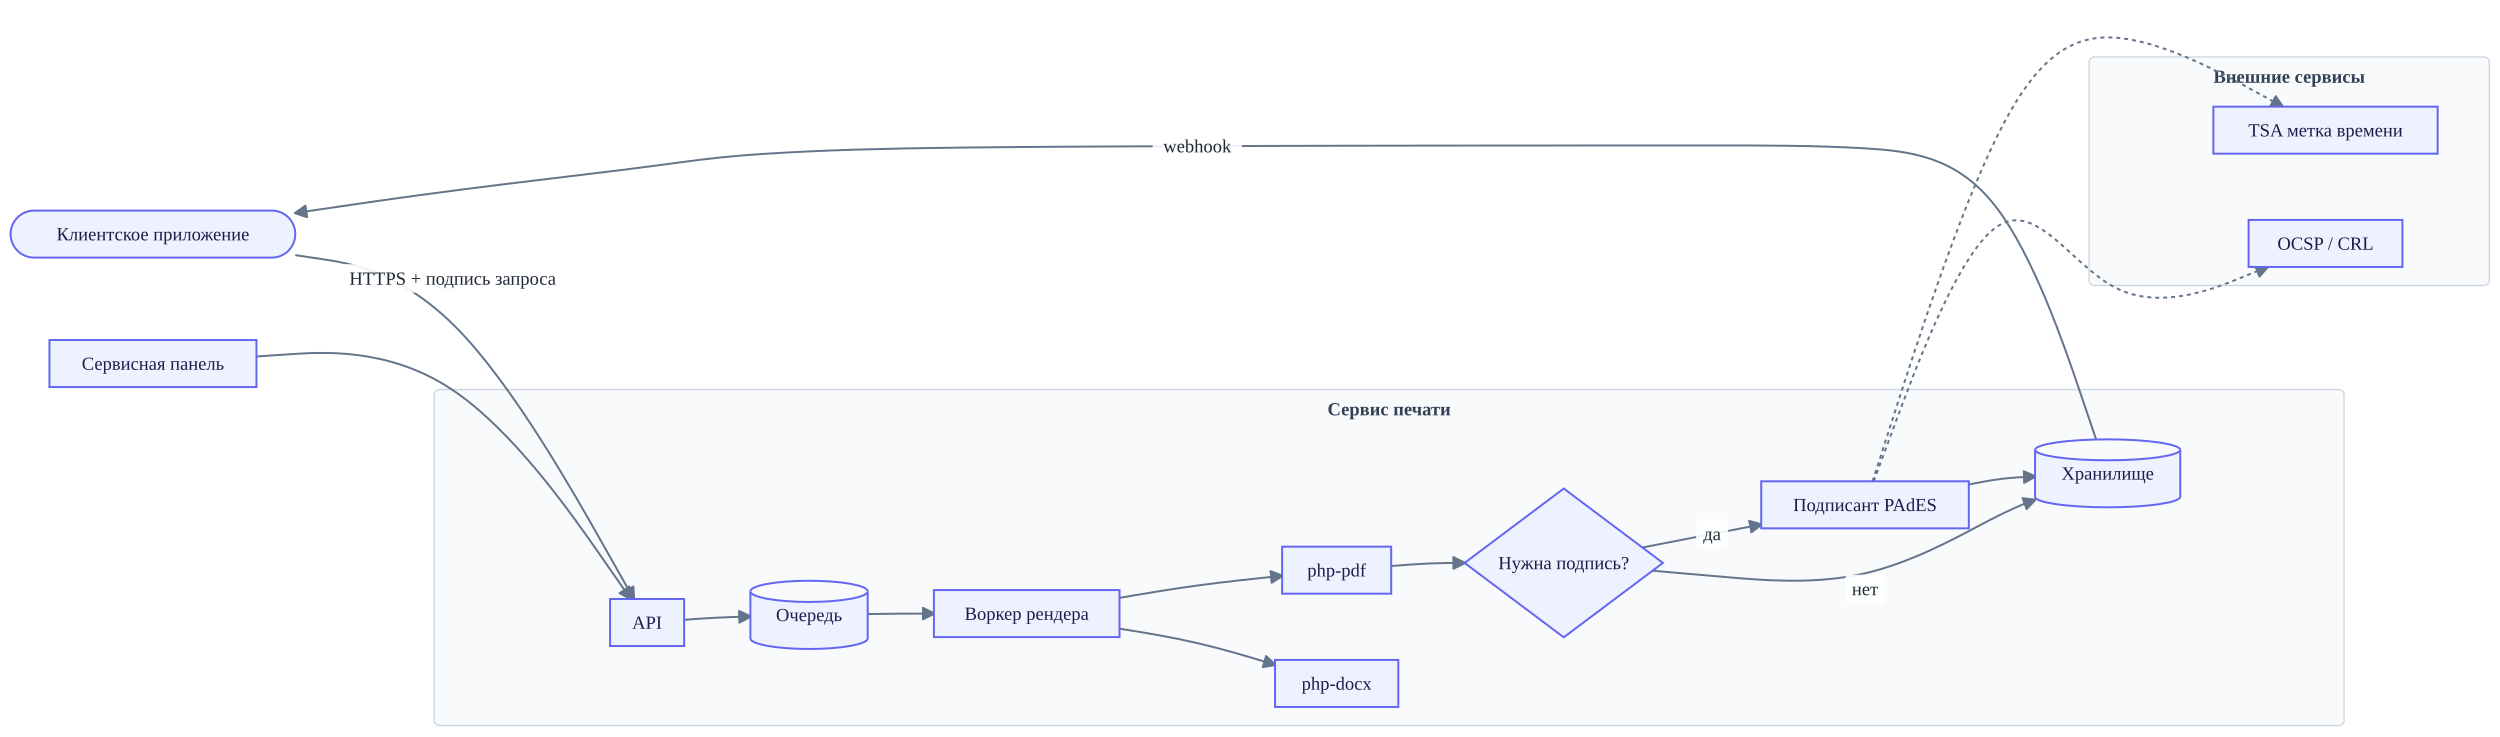
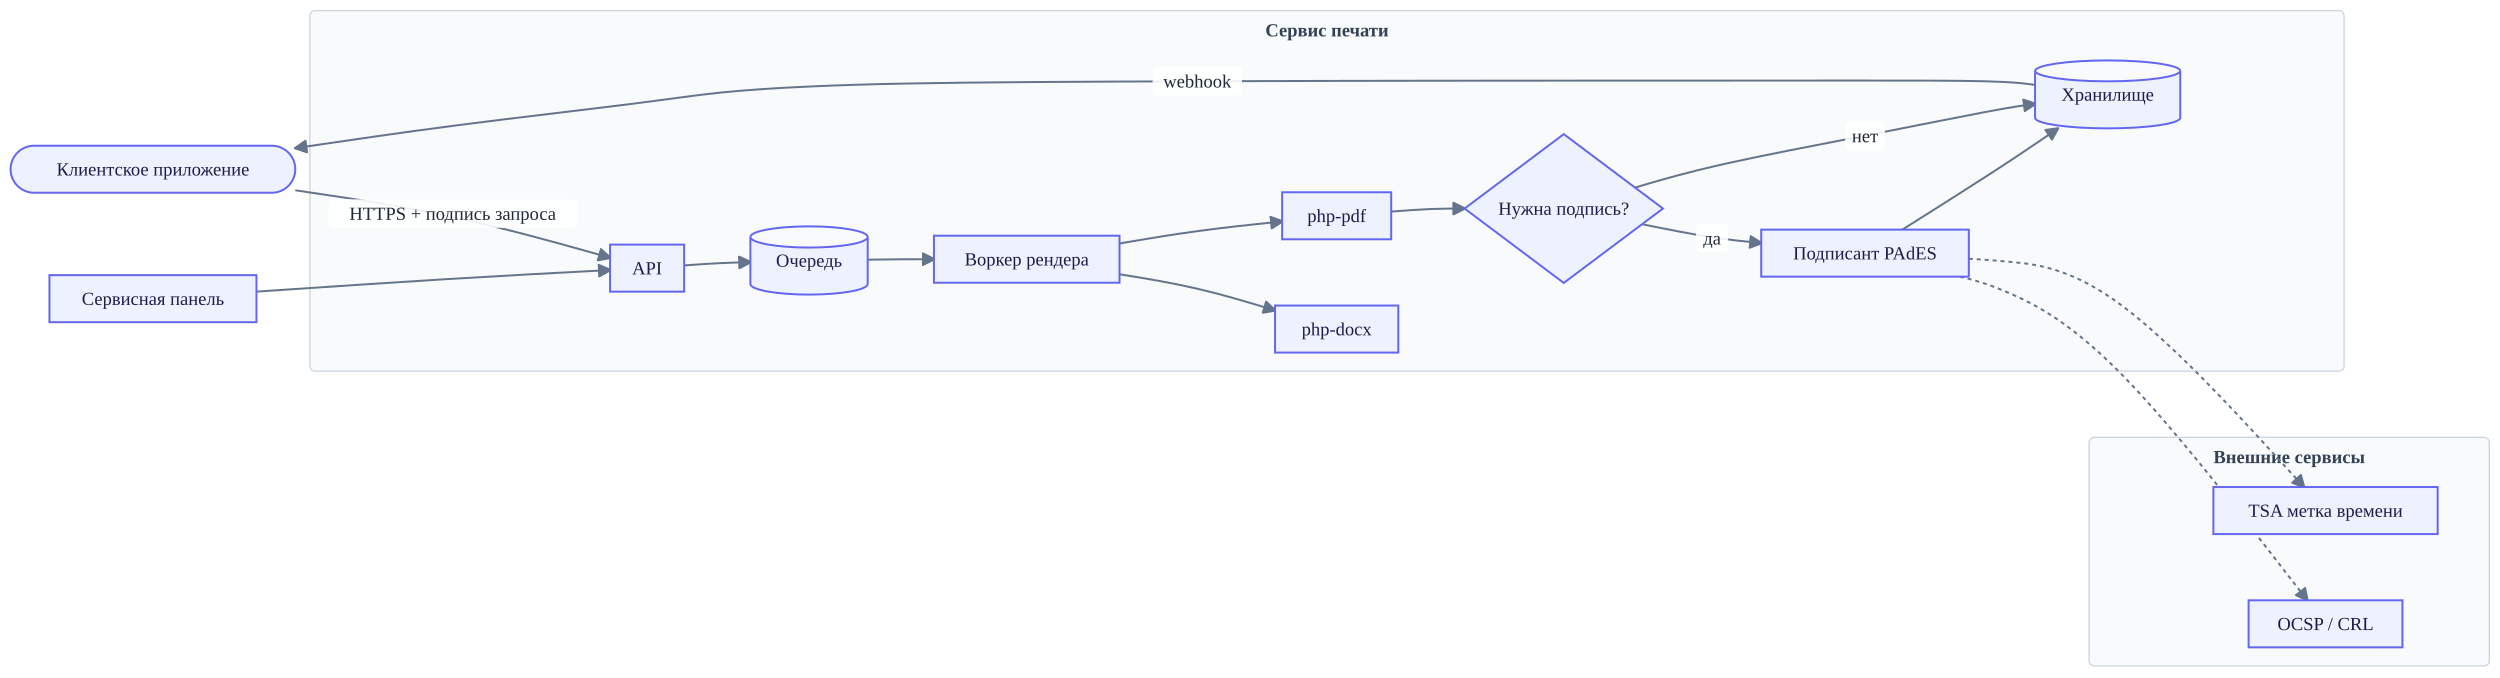
- <svg xmlns="http://www.w3.org/2000/svg" id="dg-tddyqc" class="dg dg-flowchart" width="1887" height="556" viewBox="0 0 1887 556" role="img" aria-labelledby="dg-tddyqc-title" style="max-width:100%;height:auto">
+ <svg xmlns="http://www.w3.org/2000/svg" id="dg-tddyqc" class="dg dg-flowchart" width="1887" height="511" viewBox="0 0 1887 511" role="img" aria-labelledby="dg-tddyqc-title" style="max-width:100%;height:auto">
  <style>#dg-tddyqc{font-family:var(--dg-font-family, ui-sans-serif, system-ui, -apple-system, "Segoe UI", Roboto, "Helvetica Neue", Arial, sans-serif);font-size:14px;color:var(--dg-text, #1f2937)}#dg-tddyqc text{fill:var(--dg-text, #1f2937)}#dg-tddyqc .dg-label{fill:var(--dg-node-text, #1e1b4b)}#dg-tddyqc .dg-node .dg-shape{fill:var(--dg-node-fill, #eef2ff);stroke:var(--dg-node-stroke, #6366f1);stroke-width:1.5px}#dg-tddyqc .dg-cluster-box{fill:var(--dg-cluster-fill, #f8fafc);stroke:var(--dg-cluster-stroke, #cbd5e1);stroke-width:1px}#dg-tddyqc .dg-cluster-label{fill:var(--dg-cluster-text, #334155);font-weight:600}#dg-tddyqc .dg-edge{fill:none;stroke:var(--dg-line, #64748b);stroke-width:1.5px}#dg-tddyqc .dg-edge-thick{stroke-width:3.5px}#dg-tddyqc .dg-edge-dotted{stroke-dasharray:3 3}#dg-tddyqc .dg-marker{fill:var(--dg-line, #64748b);stroke:var(--dg-line, #64748b)}#dg-tddyqc .dg-edge-label-box{fill:var(--dg-edge-label-fill, #ffffff);opacity:0.9}#dg-tddyqc .dg-edge-label{fill:var(--dg-text, #1f2937)}#dg-tddyqc .dg-muted{fill:var(--dg-text-muted, #6b7280)}#dg-tddyqc a{cursor:pointer}#dg-tddyqc .dg-edge-label-group text{fill:var(--dg-text, #1f2937)}</style>
  <defs>
    <marker id="dg-tddyqc-m-arrow" markerUnits="userSpaceOnUse" orient="auto" viewBox="0 0 10 10" refX="9" refY="5" markerWidth="10" markerHeight="10">
      <path class="dg-marker" d="M0,0 L10,5 L0,10 z" stroke-width="1" />
    </marker>
    <marker id="dg-tddyqc-m-arrow-start" markerUnits="userSpaceOnUse" orient="auto" viewBox="0 0 10 10" refX="1" refY="5" markerWidth="10" markerHeight="10">
      <path class="dg-marker" d="M0,0 L10,5 L0,10 z" transform="translate(10,0) scale(-1,1)" stroke-width="1" />
    </marker>
  </defs>
  <g transform="translate(8,8)">
    <g class="dg-clusters">
      <g class="dg-cluster" data-id="app">
-         <rect class="dg-cluster-box" x="319.68" y="286.03" width="1441.63" height="253.58" rx="4" />
+         <rect class="dg-cluster-box" x="225.89" y="0" width="1535.42" height="272.12" rx="4" />
        <text class="dg-cluster-label" text-anchor="middle" dominant-baseline="central">
-           <tspan x="1040.49" y="300.78" dominant-baseline="central">Сервис печати</tspan>
+           <tspan x="993.6" y="14.75" dominant-baseline="central">Сервис печати</tspan>
        </text>
      </g>
      <g class="dg-cluster" data-id="ext">
-         <rect class="dg-cluster-box" x="1568.86" y="35" width="302.09" height="172.5" rx="4" />
+         <rect class="dg-cluster-box" x="1568.86" y="322.12" width="302.09" height="172.5" rx="4" />
        <text class="dg-cluster-label" text-anchor="middle" dominant-baseline="central">
-           <tspan x="1719.9" y="49.75" dominant-baseline="central">Внешние сервисы</tspan>
+           <tspan x="1719.9" y="336.87" dominant-baseline="central">Внешние сервисы</tspan>
        </text>
      </g>
    </g>
    <g class="dg-edges">
-       <path class="dg-edge" d="M214.89,184.6 L234.69,187.53 C254.49,190.46 294.08,196.32 336.67,239.57 C379.25,282.82 424.83,363.47 447.61,403.8 L470.4,444.12" marker-end="url(#dg-tddyqc-m-arrow)" data-from="client" data-to="api" />
-       <path class="dg-edge" d="M508.39,459.84 L512.56,459.54 C516.72,459.24 525.06,458.63 533.39,458.21 C541.72,457.79 550.06,457.56 554.22,457.45 L558.39,457.33" marker-end="url(#dg-tddyqc-m-arrow)" data-from="api" data-to="queue" />
-       <path class="dg-edge" d="M646.93,455.49 L651.1,455.43 C655.26,455.37 663.6,455.26 671.93,455.2 C680.26,455.14 688.6,455.14 692.76,455.14 L696.93,455.14" marker-end="url(#dg-tddyqc-m-arrow)" data-from="queue" data-to="worker" />
-       <path class="dg-edge" d="M837.01,443.25 L846.79,441.59 C856.58,439.93 876.14,436.61 896.6,433.84 C917.06,431.07 938.41,428.85 949.08,427.74 L959.76,426.63" marker-end="url(#dg-tddyqc-m-arrow)" data-from="worker" data-to="pdf" />
-       <path class="dg-edge" d="M837.01,466.51 L846.79,468.1 C856.58,469.69 876.14,472.86 895.71,477.41 C915.27,481.95 934.84,487.87 944.62,490.83 L954.4,493.79" marker-end="url(#dg-tddyqc-m-arrow)" data-from="worker" data-to="docx" />
-       <path class="dg-edge" d="M1042.08,419.21 L1047.14,418.83 C1052.2,418.44 1062.32,417.67 1071.54,417.28 C1080.77,416.9 1089.1,416.9 1093.27,416.9 L1097.44,416.9" marker-end="url(#dg-tddyqc-m-arrow)" data-from="pdf" data-to="sign" />
-       <path class="dg-edge" d="M1231.68,405.26 L1240.45,403.55 C1249.21,401.83 1266.75,398.39 1281.69,395.5 C1296.64,392.61 1309,390.26 1315.18,389.09 L1321.37,387.92" marker-end="url(#dg-tddyqc-m-arrow)" data-from="sign" data-to="signer" />
-       <path class="dg-edge" d="M1239.35,422.77 L1246.84,423.43 C1254.33,424.08 1269.3,425.4 1296.03,427.69 C1322.76,429.99 1361.23,433.26 1397.69,425.21 C1434.16,417.16 1468.6,397.79 1489.99,386.58 C1511.38,375.37 1519.72,372.32 1523.88,370.8 L1528.05,369.28" marker-end="url(#dg-tddyqc-m-arrow)" data-from="sign" data-to="store" />
-       <path class="dg-edge" d="M1478.05,357.68 L1482.22,356.87 C1486.38,356.05 1494.72,354.42 1503.05,353.42 C1511.38,352.42 1519.72,352.05 1523.88,351.87 L1528.05,351.68" marker-end="url(#dg-tddyqc-m-arrow)" data-from="signer" data-to="store" />
-       <path class="dg-edge dg-edge-dotted" d="M1405.41,355.29 L1421.69,304.66 C1437.96,254.03 1470.51,152.77 1500.08,93.55 C1529.65,34.34 1556.26,17.17 1591.57,20.67 C1626.89,24.17 1670.93,48.33 1692.95,60.42 L1714.96,72.5" marker-end="url(#dg-tddyqc-m-arrow)" data-from="signer" data-to="tsa" />
-       <path class="dg-edge dg-edge-dotted" d="M1406.29,355.29 L1422.42,311.78 C1438.54,268.28 1470.8,181.27 1500.23,162.47 C1529.65,143.67 1556.26,193.08 1589.68,209.63 C1623.1,226.17 1663.34,209.83 1683.46,201.67 L1703.58,193.5" marker-end="url(#dg-tddyqc-m-arrow)" data-from="signer" data-to="ocsp" />
-       <path class="dg-edge" d="M1574.11,323.53 L1562.27,288.65 C1550.43,253.77 1526.74,184.01 1497.67,147.05 C1468.6,110.09 1434.16,105.93 1397.69,103.85 C1361.23,101.77 1322.76,101.77 1284.86,101.78 C1246.96,101.79 1209.64,101.8 1174.33,101.82 C1139.02,101.83 1105.73,101.85 1077.16,101.89 C1048.6,101.92 1024.76,101.96 995.3,102.03 C965.85,102.09 930.78,102.18 891.79,102.31 C852.79,102.44 809.88,102.62 772.59,102.88 C735.29,103.14 703.61,103.49 676.23,104.01 C648.84,104.54 625.75,105.23 602.66,106.28 C579.57,107.33 556.48,108.72 536.11,110.81 C515.74,112.9 498.08,115.69 464.8,119.88 C431.51,124.06 382.6,129.64 338.34,135.36 C294.08,141.08 254.49,146.94 234.69,149.87 L214.89,152.8" marker-end="url(#dg-tddyqc-m-arrow)" data-from="store" data-to="client" />
-       <path class="dg-edge" d="M185.57,261.09 L210.26,259.42 C234.94,257.74 284.31,254.38 331.39,284.89 C378.48,315.39 423.28,379.76 445.68,411.94 L468.07,444.12" marker-end="url(#dg-tddyqc-m-arrow)" data-from="admin" data-to="api" />
+       <path class="dg-edge" d="M214.89,135.64 L234.69,138.57 C254.49,141.5 294.08,147.36 333.68,155.84 C373.28,164.32 412.87,175.43 432.67,180.98 L452.47,186.54" marker-end="url(#dg-tddyqc-m-arrow)" data-from="client" data-to="api" />
+       <path class="dg-edge" d="M508.39,192.35 L512.56,192.05 C516.72,191.75 525.06,191.14 533.39,190.72 C541.72,190.31 550.06,190.07 554.22,189.96 L558.39,189.84" marker-end="url(#dg-tddyqc-m-arrow)" data-from="api" data-to="queue" />
+       <path class="dg-edge" d="M646.93,188 L651.1,187.94 C655.26,187.88 663.6,187.77 671.93,187.71 C680.26,187.65 688.6,187.65 692.76,187.65 L696.93,187.65" marker-end="url(#dg-tddyqc-m-arrow)" data-from="queue" data-to="worker" />
+       <path class="dg-edge" d="M837.01,175.76 L846.79,174.1 C856.58,172.44 876.14,169.12 896.6,166.35 C917.06,163.58 938.41,161.36 949.08,160.25 L959.76,159.15" marker-end="url(#dg-tddyqc-m-arrow)" data-from="worker" data-to="pdf" />
+       <path class="dg-edge" d="M837.01,199.02 L846.79,200.61 C856.58,202.2 876.14,205.37 895.71,209.92 C915.27,214.47 934.84,220.38 944.62,223.34 L954.4,226.3" marker-end="url(#dg-tddyqc-m-arrow)" data-from="worker" data-to="docx" />
+       <path class="dg-edge" d="M1042.08,151.73 L1047.14,151.34 C1052.2,150.95 1062.32,150.18 1071.54,149.79 C1080.77,149.41 1089.1,149.41 1093.27,149.41 L1097.44,149.41" marker-end="url(#dg-tddyqc-m-arrow)" data-from="pdf" data-to="sign" />
+       <path class="dg-edge" d="M1231.4,161.25 L1240.21,163.01 C1249.03,164.78 1266.65,168.31 1281.65,170.68 C1296.64,173.05 1309,174.25 1315.18,174.85 L1321.37,175.45" marker-end="url(#dg-tddyqc-m-arrow)" data-from="sign" data-to="signer" />
+       <path class="dg-edge" d="M1226.1,133.59 L1235.79,130.73 C1245.49,127.88 1264.88,122.18 1293.82,115.68 C1322.76,109.19 1361.23,101.91 1397.69,94.78 C1434.16,87.65 1468.6,80.68 1489.99,76.65 C1511.38,72.61 1519.72,71.52 1523.88,70.98 L1528.05,70.43" marker-end="url(#dg-tddyqc-m-arrow)" data-from="sign" data-to="store" />
+       <path class="dg-edge" d="M1427.87,165.32 L1440.4,157.42 C1452.93,149.52 1477.99,133.72 1497.56,121 C1517.13,108.28 1531.2,98.64 1538.24,93.82 L1545.27,89" marker-end="url(#dg-tddyqc-m-arrow)" data-from="signer" data-to="store" />
+       <path class="dg-edge dg-edge-dotted" d="M1478.05,187.32 L1482.22,187.54 C1486.38,187.77 1494.72,188.22 1512.19,189.94 C1529.65,191.65 1556.26,194.63 1594.26,223.12 C1632.26,251.61 1681.67,305.62 1706.37,332.62 L1731.07,359.62" marker-end="url(#dg-tddyqc-m-arrow)" data-from="signer" data-to="tsa" />
+       <path class="dg-edge dg-edge-dotted" d="M1471.33,200.82 L1476.62,202.13 C1481.91,203.44 1492.48,206.06 1511.07,214.31 C1529.65,222.57 1556.26,236.46 1594.68,275.87 C1633.1,315.28 1683.33,380.2 1708.45,412.66 L1733.57,445.12" marker-end="url(#dg-tddyqc-m-arrow)" data-from="signer" data-to="ocsp" />
+       <path class="dg-edge" d="M1528.05,56.07 L1523.88,55.52 C1519.72,54.98 1511.38,53.89 1489.99,53.34 C1468.6,52.8 1434.16,52.8 1397.69,52.8 C1361.23,52.81 1322.76,52.81 1284.86,52.82 C1246.96,52.83 1209.64,52.84 1174.33,52.86 C1139.02,52.87 1105.73,52.89 1077.16,52.93 C1048.6,52.96 1024.76,53 995.3,53.07 C965.85,53.13 930.78,53.22 891.79,53.35 C852.79,53.48 809.88,53.66 772.59,53.92 C735.29,54.18 703.61,54.53 676.23,55.05 C648.84,55.57 625.75,56.27 602.66,57.32 C579.57,58.36 556.48,59.76 536.11,61.85 C515.74,63.94 498.08,66.73 464.8,70.92 C431.51,75.1 382.6,80.68 338.34,86.4 C294.08,92.12 254.49,97.98 234.69,100.91 L214.89,103.84" marker-end="url(#dg-tddyqc-m-arrow)" data-from="store" data-to="client" />
+       <path class="dg-edge" d="M185.57,212.13 L210.26,210.46 C234.94,208.78 284.31,205.42 328.79,202.71 C373.28,199.99 412.87,197.92 432.67,196.88 L452.47,195.84" marker-end="url(#dg-tddyqc-m-arrow)" data-from="admin" data-to="api" />
    </g>
    <g class="dg-edge-labels">
      <g class="dg-edge-label-group">
-         <rect class="dg-edge-label-box" x="239.89" y="191.43" width="187.58" height="21.5" rx="3" />
+         <rect class="dg-edge-label-box" x="239.89" y="142.47" width="187.58" height="21.5" rx="3" />
        <text class="dg-edge-label" text-anchor="middle" dominant-baseline="central">
-           <tspan x="333.68" y="202.18" dominant-baseline="central">HTTPS + подпись запроса</tspan>
+           <tspan x="333.68" y="153.22" dominant-baseline="central">HTTPS + подпись запроса</tspan>
        </text>
      </g>
      <g class="dg-edge-label-group">
-         <rect class="dg-edge-label-box" x="1272.19" y="384.21" width="24.18" height="21.5" rx="3" />
+         <rect class="dg-edge-label-box" x="1272.19" y="161.1" width="24.18" height="21.5" rx="3" />
        <text class="dg-edge-label" text-anchor="middle" dominant-baseline="central">
-           <tspan x="1284.28" y="394.96" dominant-baseline="central">да</tspan>
+           <tspan x="1284.28" y="171.85" dominant-baseline="central">да</tspan>
        </text>
      </g>
      <g class="dg-edge-label-group">
-         <rect class="dg-edge-label-box" x="1384.69" y="425.79" width="30.04" height="21.5" rx="3" />
+         <rect class="dg-edge-label-box" x="1384.69" y="83.88" width="30.04" height="21.5" rx="3" />
        <text class="dg-edge-label" text-anchor="middle" dominant-baseline="central">
-           <tspan x="1399.71" y="436.54" dominant-baseline="central">нет</tspan>
+           <tspan x="1399.71" y="94.63" dominant-baseline="central">нет</tspan>
        </text>
      </g>
      <g class="dg-edge-label-group">
-         <rect class="dg-edge-label-box" x="862.01" y="91.52" width="67.39" height="21.5" rx="3" />
+         <rect class="dg-edge-label-box" x="862.01" y="42.56" width="67.39" height="21.5" rx="3" />
        <text class="dg-edge-label" text-anchor="middle" dominant-baseline="central">
-           <tspan x="895.71" y="102.27" dominant-baseline="central">webhook</tspan>
+           <tspan x="895.71" y="53.31" dominant-baseline="central">webhook</tspan>
        </text>
      </g>
    </g>
    <g class="dg-nodes">
      <g class="dg-node" data-id="client">
-         <rect class="dg-shape" x="0" y="150.95" width="214.89" height="35.5" rx="17.75" ry="17.75" />
+         <rect class="dg-shape" x="0" y="101.99" width="214.89" height="35.5" rx="17.75" ry="17.75" />
        <text class="dg-label" text-anchor="middle" dominant-baseline="central">
-           <tspan x="107.44" y="168.7" dominant-baseline="central">Клиентское приложение</tspan>
+           <tspan x="107.44" y="119.74" dominant-baseline="central">Клиентское приложение</tspan>
        </text>
      </g>
      <g class="dg-node" data-id="api">
-         <rect class="dg-shape" x="452.47" y="444.12" width="55.92" height="35.5" />
+         <rect class="dg-shape" x="452.47" y="176.63" width="55.92" height="35.5" />
        <text class="dg-label" text-anchor="middle" dominant-baseline="central">
-           <tspan x="480.43" y="461.87" dominant-baseline="central">API</tspan>
+           <tspan x="480.43" y="194.38" dominant-baseline="central">API</tspan>
        </text>
      </g>
      <g class="dg-node" data-id="queue">
        <g>
-           <path class="dg-shape" d="M558.39,438.35 A44.27,8 0 0,0 646.93,438.35 L646.93,473.85 A44.27,8 0 0,1 558.39,473.85 Z" />
-           <path class="dg-shape" d="M558.39,438.35 A44.27,8 0 0,1 646.93,438.35" fill-opacity="0" />
+           <path class="dg-shape" d="M558.39,170.86 A44.27,8 0 0,0 646.93,170.86 L646.93,206.36 A44.27,8 0 0,1 558.39,206.36 Z" />
+           <path class="dg-shape" d="M558.39,170.86 A44.27,8 0 0,1 646.93,170.86" fill-opacity="0" />
        </g>
        <text class="dg-label" text-anchor="middle" dominant-baseline="central">
-           <tspan x="602.66" y="456.1" dominant-baseline="central">Очередь</tspan>
+           <tspan x="602.66" y="188.61" dominant-baseline="central">Очередь</tspan>
        </text>
      </g>
      <g class="dg-node" data-id="worker">
-         <rect class="dg-shape" x="696.93" y="437.39" width="140.08" height="35.5" />
+         <rect class="dg-shape" x="696.93" y="169.9" width="140.08" height="35.5" />
        <text class="dg-label" text-anchor="middle" dominant-baseline="central">
-           <tspan x="766.97" y="455.14" dominant-baseline="central">Воркер рендера</tspan>
+           <tspan x="766.97" y="187.65" dominant-baseline="central">Воркер рендера</tspan>
        </text>
      </g>
      <g class="dg-node" data-id="pdf">
-         <rect class="dg-shape" x="959.76" y="404.61" width="82.32" height="35.5" />
+         <rect class="dg-shape" x="959.76" y="137.12" width="82.32" height="35.5" />
        <text class="dg-label" text-anchor="middle" dominant-baseline="central">
-           <tspan x="1000.92" y="422.36" dominant-baseline="central">php-pdf</tspan>
+           <tspan x="1000.92" y="154.87" dominant-baseline="central">php-pdf</tspan>
        </text>
      </g>
      <g class="dg-node" data-id="docx">
-         <rect class="dg-shape" x="954.4" y="490.11" width="93.04" height="35.5" />
+         <rect class="dg-shape" x="954.4" y="222.62" width="93.04" height="35.5" />
        <text class="dg-label" text-anchor="middle" dominant-baseline="central">
-           <tspan x="1000.92" y="507.86" dominant-baseline="central">php-docx</tspan>
+           <tspan x="1000.92" y="240.37" dominant-baseline="central">php-docx</tspan>
        </text>
      </g>
      <g class="dg-node" data-id="sign">
-         <polygon class="dg-shape" points="1172.31,360.74 1247.19,416.9 1172.31,473.05 1097.44,416.9" />
+         <polygon class="dg-shape" points="1172.31,93.25 1247.19,149.41 1172.31,205.56 1097.44,149.41" />
        <text class="dg-label" text-anchor="middle" dominant-baseline="central">
-           <tspan x="1172.31" y="416.9" dominant-baseline="central">Нужна подпись?</tspan>
+           <tspan x="1172.31" y="149.41" dominant-baseline="central">Нужна подпись?</tspan>
        </text>
      </g>
      <g class="dg-node" data-id="signer">
-         <rect class="dg-shape" x="1321.37" y="355.29" width="156.69" height="35.5" />
+         <rect class="dg-shape" x="1321.37" y="165.32" width="156.69" height="35.5" />
        <text class="dg-label" text-anchor="middle" dominant-baseline="central">
-           <tspan x="1399.71" y="373.04" dominant-baseline="central">Подписант PAdES</tspan>
+           <tspan x="1399.71" y="183.07" dominant-baseline="central">Подписант PAdES</tspan>
        </text>
      </g>
      <g class="dg-node" data-id="store">
        <g>
-           <path class="dg-shape" d="M1528.05,331.53 A54.81,8 0 0,0 1637.66,331.53 L1637.66,367.03 A54.81,8 0 0,1 1528.05,367.03 Z" />
-           <path class="dg-shape" d="M1528.05,331.53 A54.81,8 0 0,1 1637.66,331.53" fill-opacity="0" />
+           <path class="dg-shape" d="M1528.05,45.5 A54.81,8 0 0,0 1637.66,45.5 L1637.66,81 A54.81,8 0 0,1 1528.05,81 Z" />
+           <path class="dg-shape" d="M1528.05,45.5 A54.81,8 0 0,1 1637.66,45.5" fill-opacity="0" />
        </g>
        <text class="dg-label" text-anchor="middle" dominant-baseline="central">
-           <tspan x="1582.86" y="349.28" dominant-baseline="central">Хранилище</tspan>
+           <tspan x="1582.86" y="63.25" dominant-baseline="central">Хранилище</tspan>
        </text>
      </g>
      <g class="dg-node" data-id="tsa">
-         <rect class="dg-shape" x="1662.66" y="72.5" width="169.28" height="35.5" />
+         <rect class="dg-shape" x="1662.66" y="359.62" width="169.28" height="35.5" />
        <text class="dg-label" text-anchor="middle" dominant-baseline="central">
-           <tspan x="1747.31" y="90.25" dominant-baseline="central">TSA метка времени</tspan>
+           <tspan x="1747.31" y="377.37" dominant-baseline="central">TSA метка времени</tspan>
        </text>
      </g>
      <g class="dg-node" data-id="ocsp">
-         <rect class="dg-shape" x="1689.25" y="158" width="116.11" height="35.5" />
+         <rect class="dg-shape" x="1689.25" y="445.12" width="116.11" height="35.5" />
        <text class="dg-label" text-anchor="middle" dominant-baseline="central">
-           <tspan x="1747.31" y="175.75" dominant-baseline="central">OCSP / CRL</tspan>
+           <tspan x="1747.31" y="462.87" dominant-baseline="central">OCSP / CRL</tspan>
        </text>
      </g>
      <g class="dg-node" data-id="admin">
-         <rect class="dg-shape" x="29.32" y="248.65" width="156.26" height="35.5" />
+         <rect class="dg-shape" x="29.32" y="199.69" width="156.26" height="35.5" />
        <text class="dg-label" text-anchor="middle" dominant-baseline="central">
-           <tspan x="107.44" y="266.4" dominant-baseline="central">Сервисная панель</tspan>
+           <tspan x="107.44" y="217.44" dominant-baseline="central">Сервисная панель</tspan>
        </text>
      </g>
    </g>
  </g>
</svg>
